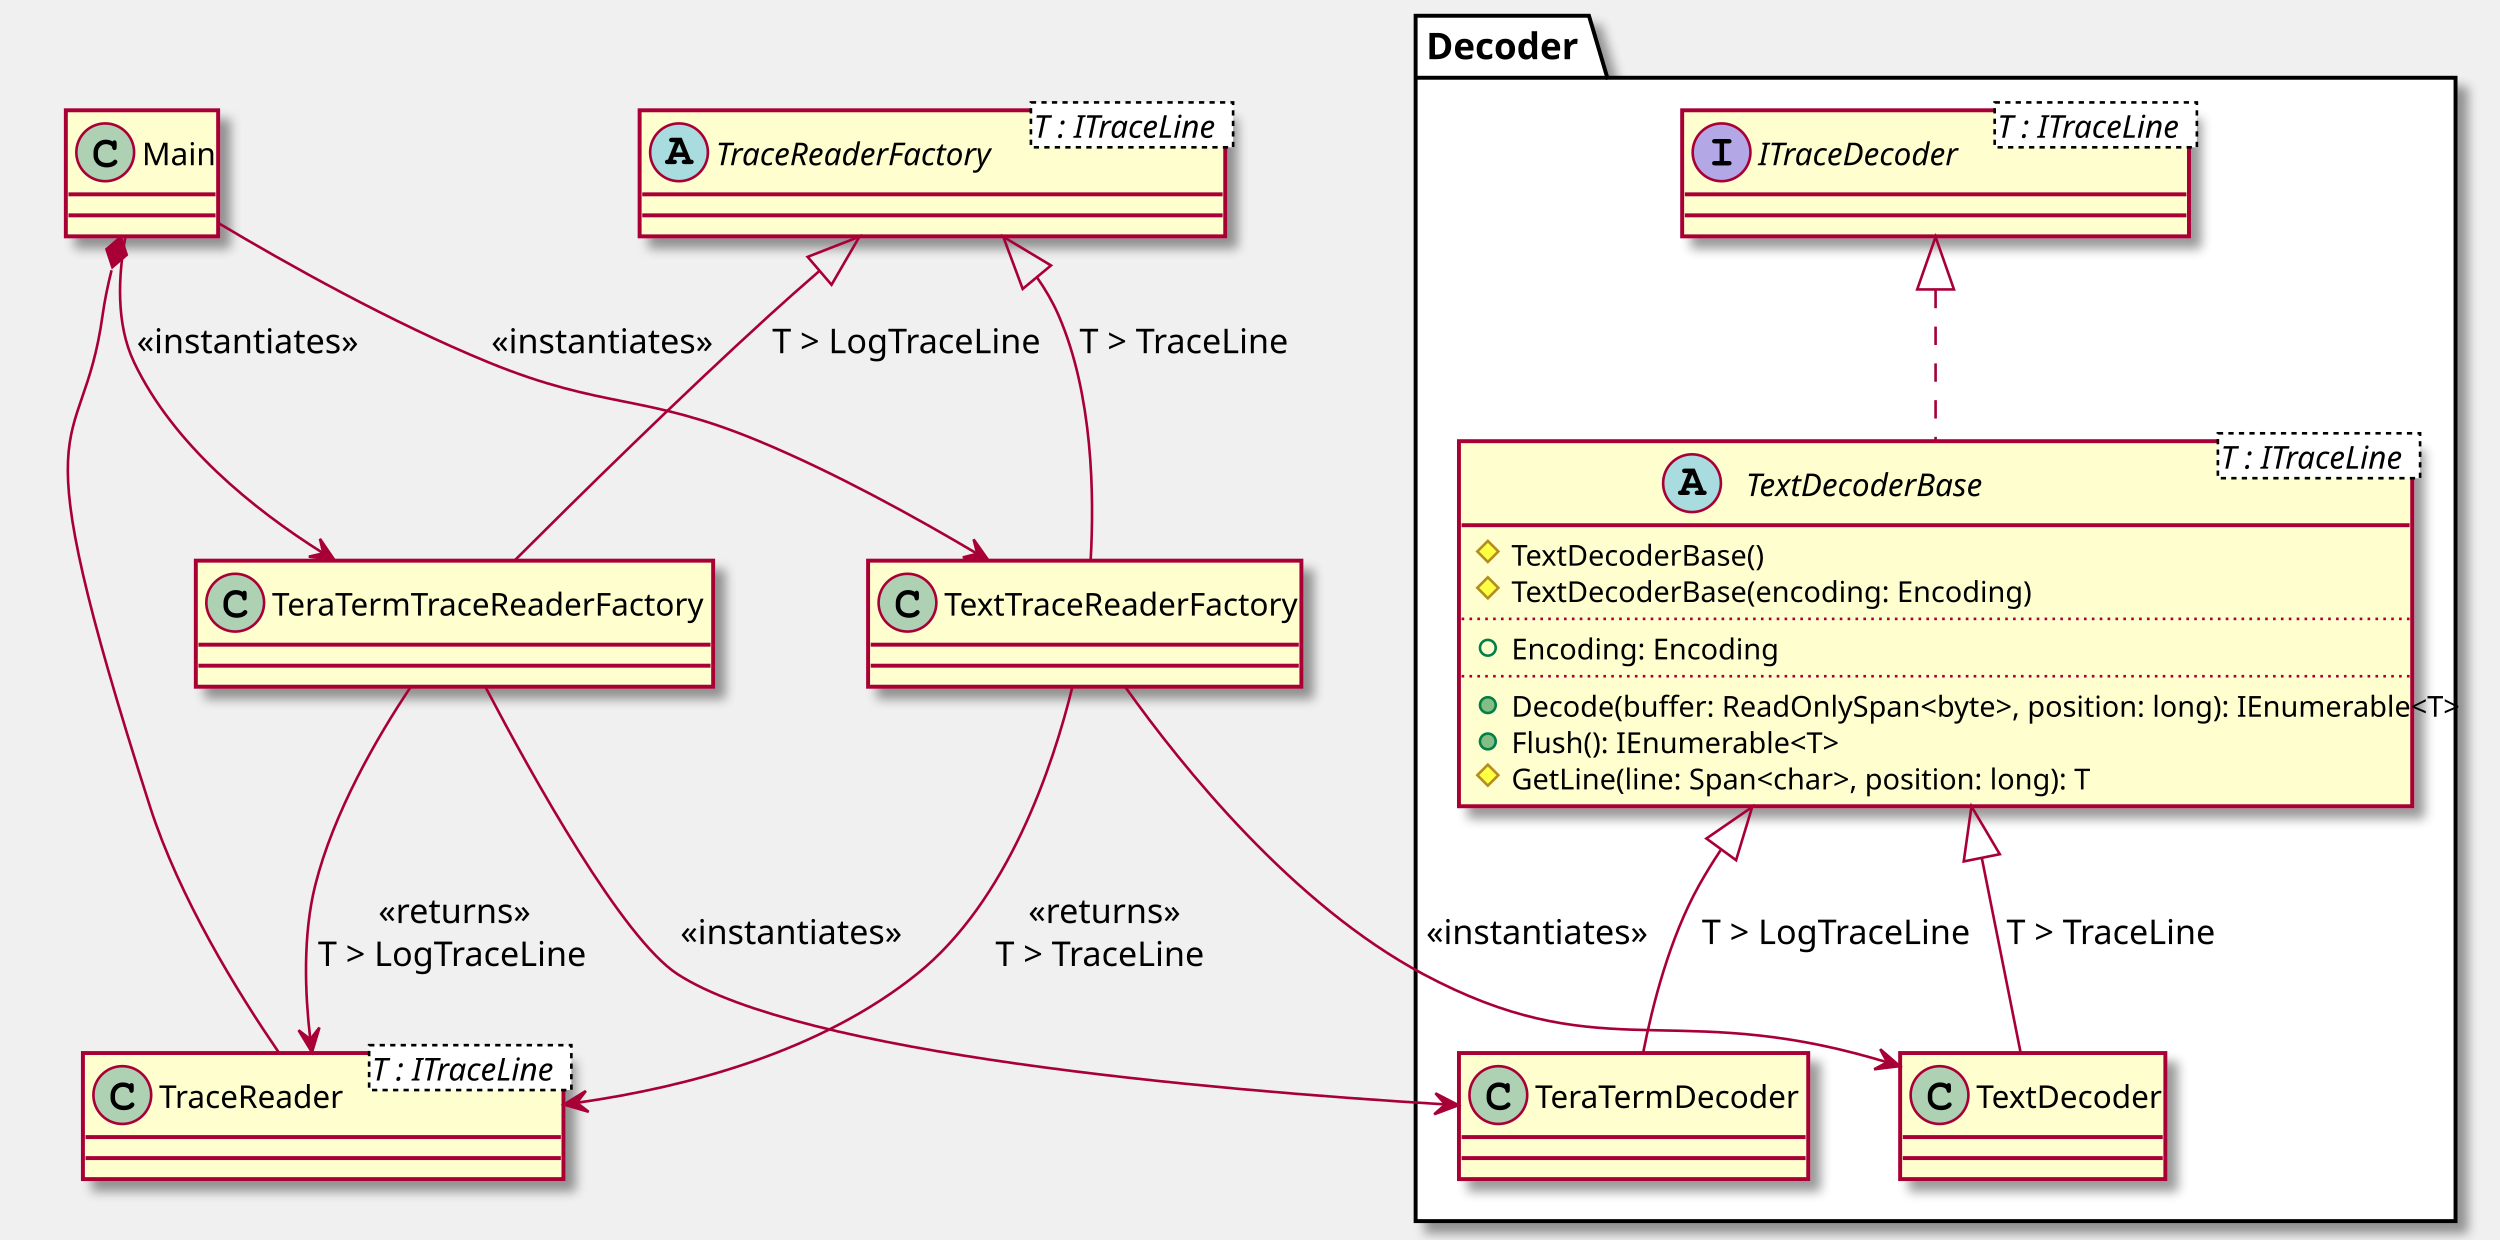
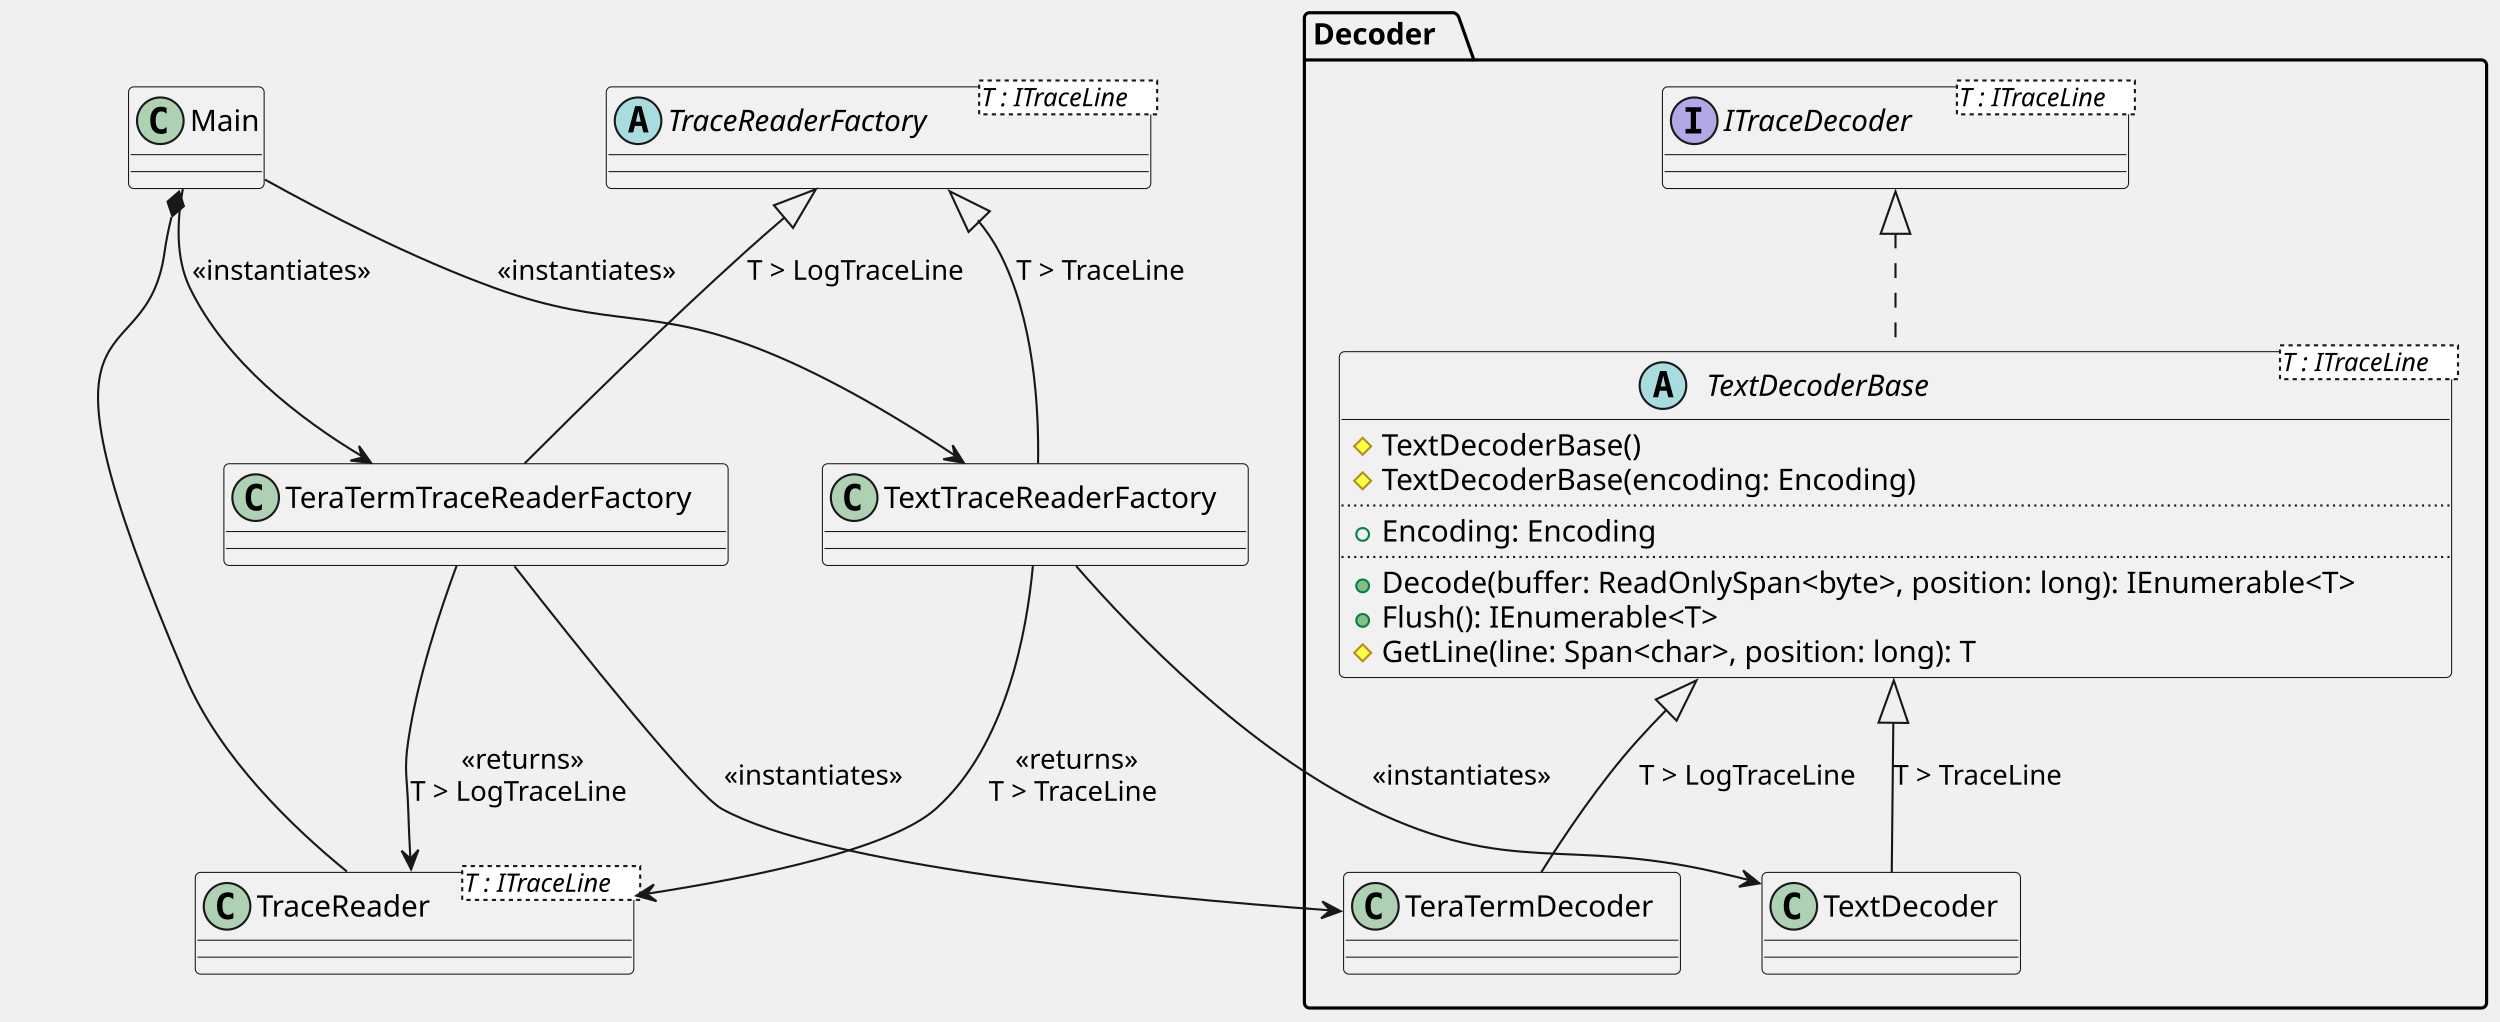
- <svg xmlns="http://www.w3.org/2000/svg" contentScriptType="application/ecmascript" contentStyleType="text/css" height="472px" preserveAspectRatio="none" style="width:952px;height:472px;background:#FFFFFF;" version="1.1" viewBox="0 0 952 472" width="952px" zoomAndPan="magnify">
-   <defs>
-     <filter height="300%" id="fagx7zktq2qey" width="300%" x="-1" y="-1">
-       <feGaussianBlur result="blurOut" stdDeviation="2.0" />
-       <feColorMatrix in="blurOut" result="blurOut2" type="matrix" values="0 0 0 0 0 0 0 0 0 0 0 0 0 0 0 0 0 0 .4 0" />
-       <feOffset dx="4.0" dy="4.0" in="blurOut2" result="blurOut3" />
-       <feBlend in="SourceGraphic" in2="blurOut3" mode="normal" />
-     </filter>
-   </defs>
+ <svg xmlns="http://www.w3.org/2000/svg" contentStyleType="text/css" height="482px" preserveAspectRatio="none" style="width:1180px;height:482px;background:#FFFFFF;" version="1.1" viewBox="0 0 1180 482" width="1180px" zoomAndPan="magnify">
+   <defs />
  <g>
-     <polygon fill="#FFFFFF" filter="url(#fagx7zktq2qey)" points="539.07,6,605.07,6,612.07,29.609,935.07,29.609,935.07,465,539.07,465,539.07,6" style="stroke:#000000;stroke-width:1.5;" />
-     <line style="stroke:#000000;stroke-width:1.5;" x1="539.07" x2="612.07" y1="29.609" y2="29.609" />
-     <text fill="#000000" font-family="sans-serif" font-size="14" font-weight="bold" lengthAdjust="spacing" textLength="60" x="543.07" y="22.533">Decoder</text>
-     <rect codeLine="4" fill="#FEFECE" filter="url(#fagx7zktq2qey)" height="48" id="Decoder.ITraceDecoder" style="stroke:#A80036;stroke-width:1.5;" width="193" x="640.57" y="42" />
-     <ellipse cx="655.57" cy="58" fill="#B4A7E5" rx="11" ry="11" style="stroke:#A80036;stroke-width:1.0;" />
-     <path d="M656.523,54.641 L656.523,61.297 L658.242,61.297 Q658.851,61.297 659.117,61.531 Q659.383,61.766 659.383,62.156 Q659.383,62.531 659.117,62.766 Q658.851,63 658.242,63 L653.101,63 Q652.492,63 652.226,62.766 Q651.961,62.531 651.961,62.141 Q651.961,61.766 652.226,61.531 Q652.492,61.297 653.101,61.297 L654.82,61.297 L654.82,54.641 L653.101,54.641 Q652.492,54.641 652.226,54.406 Q651.961,54.172 651.961,53.781 Q651.961,53.406 652.226,53.172 Q652.492,52.938 653.101,52.938 L658.242,52.938 Q658.851,52.938 659.117,53.172 Q659.383,53.406 659.383,53.781 Q659.383,54.172 659.117,54.406 Q658.851,54.641 658.242,54.641 L656.523,54.641 Z " fill="#000000" />
-     <text fill="#000000" font-family="sans-serif" font-size="12" font-style="italic" lengthAdjust="spacing" textLength="82" x="669.57" y="62.91">ITraceDecoder</text>
-     <rect fill="#FFFFFF" height="17.094" style="stroke:#000000;stroke-width:1.0;stroke-dasharray:2.0,2.0;" width="77" x="759.57" y="39" />
-     <text fill="#000000" font-family="sans-serif" font-size="12" font-style="italic" lengthAdjust="spacing" textLength="75" x="760.57" y="52.457">T : ITraceLine</text>
-     <line style="stroke:#A80036;stroke-width:1.5;" x1="641.57" x2="832.57" y1="74" y2="74" />
-     <line style="stroke:#A80036;stroke-width:1.5;" x1="641.57" x2="832.57" y1="82" y2="82" />
-     <rect codeLine="5" fill="#FEFECE" filter="url(#fagx7zktq2qey)" height="139.016" id="Decoder.TextDecoderBase" style="stroke:#A80036;stroke-width:1.5;" width="363" x="555.57" y="168" />
-     <ellipse cx="644.32" cy="184" fill="#A9DCDF" rx="11" ry="11" style="stroke:#A80036;stroke-width:1.0;" />
-     <path d="M646.508,185.766 L642.367,185.766 L641.945,186.797 L642.367,186.797 Q642.976,186.797 643.242,187.031 Q643.508,187.266 643.508,187.656 Q643.508,188.031 643.242,188.266 Q642.976,188.5 642.367,188.5 L640.07,188.5 Q639.461,188.5 639.203,188.266 Q638.945,188.031 638.945,187.641 Q638.945,187.266 639.218,187.023 Q639.492,186.781 640.117,186.797 L642.789,180.141 L641.679,180.141 Q641.07,180.141 640.804,179.906 Q640.539,179.672 640.539,179.281 Q640.539,178.906 640.804,178.672 Q641.07,178.438 641.679,178.438 L645.351,178.438 L648.742,186.797 Q649.336,186.797 649.523,186.938 Q649.914,187.203 649.914,187.656 Q649.914,188.031 649.656,188.266 Q649.398,188.5 648.789,188.5 L646.492,188.5 Q645.883,188.5 645.617,188.266 Q645.351,188.031 645.351,187.641 Q645.351,187.266 645.617,187.031 Q645.883,186.797 646.492,186.797 L646.914,186.797 L646.508,185.766 Z M645.789,184.062 L644.429,180.688 L643.054,184.062 L645.789,184.062 Z " fill="#000000" />
-     <text fill="#000000" font-family="sans-serif" font-size="12" font-style="italic" lengthAdjust="spacing" textLength="98" x="664.82" y="188.91">TextDecoderBase</text>
-     <rect fill="#FFFFFF" height="17.094" style="stroke:#000000;stroke-width:1.0;stroke-dasharray:2.0,2.0;" width="77" x="844.57" y="165" />
-     <text fill="#000000" font-family="sans-serif" font-size="12" font-style="italic" lengthAdjust="spacing" textLength="75" x="845.57" y="178.457">T : ITraceLine</text>
-     <line style="stroke:#A80036;stroke-width:1.5;" x1="556.57" x2="917.57" y1="200" y2="200" />
-     <polygon fill="#FFFF44" points="566.57,206,570.57,210,566.57,214,562.57,210" style="stroke:#B38D22;stroke-width:1.0;" />
-     <text fill="#000000" font-family="sans-serif" font-size="11" lengthAdjust="spacing" textLength="95" x="575.57" y="215.419">TextDecoderBase()</text>
-     <polygon fill="#FFFF44" points="566.57,219.836,570.57,223.836,566.57,227.836,562.57,223.836" style="stroke:#B38D22;stroke-width:1.0;" />
-     <text fill="#000000" font-family="sans-serif" font-size="11" lengthAdjust="spacing" textLength="189" x="575.57" y="229.255">TextDecoderBase(encoding: Encoding)</text>
-     <line style="stroke:#A80036;stroke-width:1.0;stroke-dasharray:1.0,2.0;" x1="556.57" x2="917.57" y1="235.672" y2="235.672" />
-     <ellipse cx="566.57" cy="246.672" fill="none" rx="3" ry="3" style="stroke:#038048;stroke-width:1.0;" />
-     <text fill="#000000" font-family="sans-serif" font-size="11" lengthAdjust="spacing" textLength="94" x="575.57" y="251.091">Encoding: Encoding</text>
-     <line style="stroke:#A80036;stroke-width:1.0;stroke-dasharray:1.0,2.0;" x1="556.57" x2="917.57" y1="257.508" y2="257.508" />
-     <ellipse cx="566.57" cy="268.508" fill="#84BE84" rx="3" ry="3" style="stroke:#038048;stroke-width:1.0;" />
-     <text fill="#000000" font-family="sans-serif" font-size="11" lengthAdjust="spacing" textLength="337" x="575.57" y="272.927">Decode(buffer: ReadOnlySpan&lt;byte&gt;, position: long): IEnumerable&lt;T&gt;</text>
-     <ellipse cx="566.57" cy="282.344" fill="#84BE84" rx="3" ry="3" style="stroke:#038048;stroke-width:1.0;" />
-     <text fill="#000000" font-family="sans-serif" font-size="11" lengthAdjust="spacing" textLength="116" x="575.57" y="286.763">Flush(): IEnumerable&lt;T&gt;</text>
-     <polygon fill="#FFFF44" points="566.57,291.18,570.57,295.18,566.57,299.18,562.57,295.18" style="stroke:#B38D22;stroke-width:1.0;" />
-     <text fill="#000000" font-family="sans-serif" font-size="11" lengthAdjust="spacing" textLength="207" x="575.57" y="300.599">GetLine(line: Span&lt;char&gt;, position: long): T</text>
-     <rect codeLine="16" fill="#FEFECE" filter="url(#fagx7zktq2qey)" height="48" id="Decoder.TextDecoder" style="stroke:#A80036;stroke-width:1.5;" width="101" x="723.57" y="401" />
-     <ellipse cx="738.57" cy="417" fill="#ADD1B2" rx="11" ry="11" style="stroke:#A80036;stroke-width:1.0;" />
-     <path d="M741.336,412.875 Q741.492,412.656 741.679,412.547 Q741.867,412.438 742.086,412.438 Q742.461,412.438 742.695,412.695 Q742.929,412.953 742.929,413.562 L742.929,415.016 Q742.929,415.625 742.695,415.891 Q742.461,416.156 742.086,416.156 Q741.742,416.156 741.539,415.953 Q741.336,415.766 741.226,415.25 Q741.179,414.891 740.992,414.703 Q740.664,414.328 740.054,414.109 Q739.445,413.891 738.82,413.891 Q738.054,413.891 737.422,414.219 Q736.789,414.547 736.297,415.297 Q735.804,416.047 735.804,417.078 L735.804,418.172 Q735.804,419.406 736.695,420.227 Q737.586,421.047 739.179,421.047 Q740.117,421.047 740.773,420.797 Q741.164,420.641 741.586,420.203 Q741.851,419.938 742,419.859 Q742.148,419.781 742.351,419.781 Q742.679,419.781 742.937,420.039 Q743.195,420.297 743.195,420.641 Q743.195,420.984 742.851,421.391 Q742.351,421.969 741.554,422.297 Q740.476,422.75 739.179,422.75 Q737.664,422.75 736.461,422.125 Q735.476,421.625 734.789,420.555 Q734.101,419.484 734.101,418.203 L734.101,417.047 Q734.101,415.719 734.718,414.57 Q735.336,413.422 736.429,412.805 Q737.523,412.188 738.758,412.188 Q739.492,412.188 740.14,412.352 Q740.789,412.516 741.336,412.875 Z " fill="#000000" />
-     <text fill="#000000" font-family="sans-serif" font-size="12" lengthAdjust="spacing" textLength="69" x="752.57" y="421.91">TextDecoder</text>
-     <line style="stroke:#A80036;stroke-width:1.5;" x1="724.57" x2="823.57" y1="433" y2="433" />
-     <line style="stroke:#A80036;stroke-width:1.5;" x1="724.57" x2="823.57" y1="441" y2="441" />
-     <rect codeLine="17" fill="#FEFECE" filter="url(#fagx7zktq2qey)" height="48" id="Decoder.TeraTermDecoder" style="stroke:#A80036;stroke-width:1.5;" width="133" x="555.57" y="401" />
-     <ellipse cx="570.57" cy="417" fill="#ADD1B2" rx="11" ry="11" style="stroke:#A80036;stroke-width:1.0;" />
-     <path d="M573.336,412.875 Q573.492,412.656 573.679,412.547 Q573.867,412.438 574.086,412.438 Q574.461,412.438 574.695,412.695 Q574.929,412.953 574.929,413.562 L574.929,415.016 Q574.929,415.625 574.695,415.891 Q574.461,416.156 574.086,416.156 Q573.742,416.156 573.539,415.953 Q573.336,415.766 573.226,415.25 Q573.179,414.891 572.992,414.703 Q572.664,414.328 572.054,414.109 Q571.445,413.891 570.82,413.891 Q570.054,413.891 569.422,414.219 Q568.789,414.547 568.297,415.297 Q567.804,416.047 567.804,417.078 L567.804,418.172 Q567.804,419.406 568.695,420.227 Q569.586,421.047 571.179,421.047 Q572.117,421.047 572.773,420.797 Q573.164,420.641 573.586,420.203 Q573.851,419.938 574,419.859 Q574.148,419.781 574.351,419.781 Q574.679,419.781 574.937,420.039 Q575.195,420.297 575.195,420.641 Q575.195,420.984 574.851,421.391 Q574.351,421.969 573.554,422.297 Q572.476,422.75 571.179,422.75 Q569.664,422.75 568.461,422.125 Q567.476,421.625 566.789,420.555 Q566.101,419.484 566.101,418.203 L566.101,417.047 Q566.101,415.719 566.718,414.57 Q567.336,413.422 568.429,412.805 Q569.523,412.188 570.758,412.188 Q571.492,412.188 572.14,412.352 Q572.789,412.516 573.336,412.875 Z " fill="#000000" />
-     <text fill="#000000" font-family="sans-serif" font-size="12" lengthAdjust="spacing" textLength="101" x="584.57" y="421.91">TeraTermDecoder</text>
-     <line style="stroke:#A80036;stroke-width:1.5;" x1="556.57" x2="687.57" y1="433" y2="433" />
-     <line style="stroke:#A80036;stroke-width:1.5;" x1="556.57" x2="687.57" y1="441" y2="441" />
-     <rect codeLine="1" fill="#FEFECE" filter="url(#fagx7zktq2qey)" height="48" id="Main" style="stroke:#A80036;stroke-width:1.5;" width="58" x="25.07" y="42" />
-     <ellipse cx="40.07" cy="58" fill="#ADD1B2" rx="11" ry="11" style="stroke:#A80036;stroke-width:1.0;" />
-     <path d="M42.836,53.875 Q42.992,53.656 43.179,53.547 Q43.367,53.438 43.586,53.438 Q43.961,53.438 44.195,53.695 Q44.429,53.953 44.429,54.562 L44.429,56.016 Q44.429,56.625 44.195,56.891 Q43.961,57.156 43.586,57.156 Q43.242,57.156 43.039,56.953 Q42.836,56.766 42.726,56.25 Q42.679,55.891 42.492,55.703 Q42.164,55.328 41.554,55.109 Q40.945,54.891 40.32,54.891 Q39.554,54.891 38.922,55.219 Q38.289,55.547 37.797,56.297 Q37.304,57.047 37.304,58.078 L37.304,59.172 Q37.304,60.406 38.195,61.227 Q39.086,62.047 40.679,62.047 Q41.617,62.047 42.273,61.797 Q42.664,61.641 43.086,61.203 Q43.351,60.938 43.5,60.859 Q43.648,60.781 43.851,60.781 Q44.179,60.781 44.437,61.039 Q44.695,61.297 44.695,61.641 Q44.695,61.984 44.351,62.391 Q43.851,62.969 43.054,63.297 Q41.976,63.75 40.679,63.75 Q39.164,63.75 37.961,63.125 Q36.976,62.625 36.289,61.555 Q35.601,60.484 35.601,59.203 L35.601,58.047 Q35.601,56.719 36.218,55.57 Q36.836,54.422 37.929,53.805 Q39.023,53.188 40.258,53.188 Q40.992,53.188 41.64,53.352 Q42.289,53.516 42.836,53.875 Z " fill="#000000" />
-     <text fill="#000000" font-family="sans-serif" font-size="12" lengthAdjust="spacing" textLength="26" x="54.07" y="62.91">Main</text>
-     <line style="stroke:#A80036;stroke-width:1.5;" x1="26.07" x2="82.07" y1="74" y2="74" />
-     <line style="stroke:#A80036;stroke-width:1.5;" x1="26.07" x2="82.07" y1="82" y2="82" />
-     <rect codeLine="24" fill="#FEFECE" filter="url(#fagx7zktq2qey)" height="48" id="TraceReaderFactory" style="stroke:#A80036;stroke-width:1.5;" width="223" x="243.57" y="42" />
-     <ellipse cx="258.57" cy="58" fill="#A9DCDF" rx="11" ry="11" style="stroke:#A80036;stroke-width:1.0;" />
-     <path d="M260.757,59.766 L256.617,59.766 L256.195,60.797 L256.617,60.797 Q257.226,60.797 257.492,61.031 Q257.757,61.266 257.757,61.656 Q257.757,62.031 257.492,62.266 Q257.226,62.5 256.617,62.5 L254.32,62.5 Q253.711,62.5 253.453,62.266 Q253.195,62.031 253.195,61.641 Q253.195,61.266 253.468,61.023 Q253.742,60.781 254.367,60.797 L257.039,54.141 L255.929,54.141 Q255.32,54.141 255.054,53.906 Q254.789,53.672 254.789,53.281 Q254.789,52.906 255.054,52.672 Q255.32,52.438 255.929,52.438 L259.601,52.438 L262.992,60.797 Q263.586,60.797 263.773,60.938 Q264.164,61.203 264.164,61.656 Q264.164,62.031 263.906,62.266 Q263.648,62.5 263.039,62.5 L260.742,62.5 Q260.132,62.5 259.867,62.266 Q259.601,62.031 259.601,61.641 Q259.601,61.266 259.867,61.031 Q260.132,60.797 260.742,60.797 L261.164,60.797 L260.757,59.766 Z M260.039,58.062 L258.679,54.688 L257.304,58.062 L260.039,58.062 Z " fill="#000000" />
-     <text fill="#000000" font-family="sans-serif" font-size="12" font-style="italic" lengthAdjust="spacing" textLength="112" x="272.57" y="62.91">TraceReaderFactory</text>
-     <rect fill="#FFFFFF" height="17.094" style="stroke:#000000;stroke-width:1.0;stroke-dasharray:2.0,2.0;" width="77" x="392.57" y="39" />
-     <text fill="#000000" font-family="sans-serif" font-size="12" font-style="italic" lengthAdjust="spacing" textLength="75" x="393.57" y="52.457">T : ITraceLine</text>
-     <line style="stroke:#A80036;stroke-width:1.5;" x1="244.57" x2="465.57" y1="74" y2="74" />
-     <line style="stroke:#A80036;stroke-width:1.5;" x1="244.57" x2="465.57" y1="82" y2="82" />
-     <rect codeLine="25" fill="#FEFECE" filter="url(#fagx7zktq2qey)" height="48" id="TraceReader" style="stroke:#A80036;stroke-width:1.5;" width="183" x="31.57" y="401" />
-     <ellipse cx="46.57" cy="417" fill="#ADD1B2" rx="11" ry="11" style="stroke:#A80036;stroke-width:1.0;" />
-     <path d="M49.336,412.875 Q49.492,412.656 49.679,412.547 Q49.867,412.438 50.086,412.438 Q50.461,412.438 50.695,412.695 Q50.929,412.953 50.929,413.562 L50.929,415.016 Q50.929,415.625 50.695,415.891 Q50.461,416.156 50.086,416.156 Q49.742,416.156 49.539,415.953 Q49.336,415.766 49.226,415.25 Q49.179,414.891 48.992,414.703 Q48.664,414.328 48.054,414.109 Q47.445,413.891 46.82,413.891 Q46.054,413.891 45.422,414.219 Q44.789,414.547 44.297,415.297 Q43.804,416.047 43.804,417.078 L43.804,418.172 Q43.804,419.406 44.695,420.227 Q45.586,421.047 47.179,421.047 Q48.117,421.047 48.773,420.797 Q49.164,420.641 49.586,420.203 Q49.851,419.938 50,419.859 Q50.148,419.781 50.351,419.781 Q50.679,419.781 50.937,420.039 Q51.195,420.297 51.195,420.641 Q51.195,420.984 50.851,421.391 Q50.351,421.969 49.554,422.297 Q48.476,422.75 47.179,422.75 Q45.664,422.75 44.461,422.125 Q43.476,421.625 42.789,420.555 Q42.101,419.484 42.101,418.203 L42.101,417.047 Q42.101,415.719 42.718,414.57 Q43.336,413.422 44.429,412.805 Q45.523,412.188 46.758,412.188 Q47.492,412.188 48.14,412.352 Q48.789,412.516 49.336,412.875 Z " fill="#000000" />
-     <text fill="#000000" font-family="sans-serif" font-size="12" lengthAdjust="spacing" textLength="72" x="60.57" y="421.91">TraceReader</text>
-     <rect fill="#FFFFFF" height="17.094" style="stroke:#000000;stroke-width:1.0;stroke-dasharray:2.0,2.0;" width="77" x="140.57" y="398" />
-     <text fill="#000000" font-family="sans-serif" font-size="12" font-style="italic" lengthAdjust="spacing" textLength="75" x="141.57" y="411.457">T : ITraceLine</text>
-     <line style="stroke:#A80036;stroke-width:1.5;" x1="32.57" x2="213.57" y1="433" y2="433" />
-     <line style="stroke:#A80036;stroke-width:1.5;" x1="32.57" x2="213.57" y1="441" y2="441" />
-     <rect codeLine="26" fill="#FEFECE" filter="url(#fagx7zktq2qey)" height="48" id="TeraTermTraceReaderFactory" style="stroke:#A80036;stroke-width:1.5;" width="197" x="74.57" y="213.5" />
-     <ellipse cx="89.57" cy="229.5" fill="#ADD1B2" rx="11" ry="11" style="stroke:#A80036;stroke-width:1.0;" />
-     <path d="M92.336,225.375 Q92.492,225.156 92.679,225.047 Q92.867,224.938 93.086,224.938 Q93.461,224.938 93.695,225.195 Q93.929,225.453 93.929,226.062 L93.929,227.516 Q93.929,228.125 93.695,228.391 Q93.461,228.656 93.086,228.656 Q92.742,228.656 92.539,228.453 Q92.336,228.266 92.226,227.75 Q92.179,227.391 91.992,227.203 Q91.664,226.828 91.054,226.609 Q90.445,226.391 89.82,226.391 Q89.054,226.391 88.422,226.719 Q87.789,227.047 87.297,227.797 Q86.804,228.547 86.804,229.578 L86.804,230.672 Q86.804,231.906 87.695,232.727 Q88.586,233.547 90.179,233.547 Q91.117,233.547 91.773,233.297 Q92.164,233.141 92.586,232.703 Q92.851,232.438 93,232.359 Q93.148,232.281 93.351,232.281 Q93.679,232.281 93.937,232.539 Q94.195,232.797 94.195,233.141 Q94.195,233.484 93.851,233.891 Q93.351,234.469 92.554,234.797 Q91.476,235.25 90.179,235.25 Q88.664,235.25 87.461,234.625 Q86.476,234.125 85.789,233.055 Q85.101,231.984 85.101,230.703 L85.101,229.547 Q85.101,228.219 85.718,227.07 Q86.336,225.922 87.429,225.305 Q88.523,224.688 89.757,224.688 Q90.492,224.688 91.14,224.852 Q91.789,225.016 92.336,225.375 Z " fill="#000000" />
-     <text fill="#000000" font-family="sans-serif" font-size="12" lengthAdjust="spacing" textLength="165" x="103.57" y="234.41">TeraTermTraceReaderFactory</text>
-     <line style="stroke:#A80036;stroke-width:1.5;" x1="75.57" x2="270.57" y1="245.5" y2="245.5" />
-     <line style="stroke:#A80036;stroke-width:1.5;" x1="75.57" x2="270.57" y1="253.5" y2="253.5" />
-     <rect codeLine="27" fill="#FEFECE" filter="url(#fagx7zktq2qey)" height="48" id="TextTraceReaderFactory" style="stroke:#A80036;stroke-width:1.5;" width="165" x="330.57" y="213.5" />
-     <ellipse cx="345.57" cy="229.5" fill="#ADD1B2" rx="11" ry="11" style="stroke:#A80036;stroke-width:1.0;" />
-     <path d="M348.336,225.375 Q348.492,225.156 348.679,225.047 Q348.867,224.938 349.086,224.938 Q349.461,224.938 349.695,225.195 Q349.929,225.453 349.929,226.062 L349.929,227.516 Q349.929,228.125 349.695,228.391 Q349.461,228.656 349.086,228.656 Q348.742,228.656 348.539,228.453 Q348.336,228.266 348.226,227.75 Q348.179,227.391 347.992,227.203 Q347.664,226.828 347.054,226.609 Q346.445,226.391 345.82,226.391 Q345.054,226.391 344.422,226.719 Q343.789,227.047 343.297,227.797 Q342.804,228.547 342.804,229.578 L342.804,230.672 Q342.804,231.906 343.695,232.727 Q344.586,233.547 346.179,233.547 Q347.117,233.547 347.773,233.297 Q348.164,233.141 348.586,232.703 Q348.851,232.438 349,232.359 Q349.148,232.281 349.351,232.281 Q349.679,232.281 349.937,232.539 Q350.195,232.797 350.195,233.141 Q350.195,233.484 349.851,233.891 Q349.351,234.469 348.554,234.797 Q347.476,235.25 346.179,235.25 Q344.664,235.25 343.461,234.625 Q342.476,234.125 341.789,233.055 Q341.101,231.984 341.101,230.703 L341.101,229.547 Q341.101,228.219 341.718,227.07 Q342.336,225.922 343.429,225.305 Q344.523,224.688 345.757,224.688 Q346.492,224.688 347.14,224.852 Q347.789,225.016 348.336,225.375 Z " fill="#000000" />
-     <text fill="#000000" font-family="sans-serif" font-size="12" lengthAdjust="spacing" textLength="133" x="359.57" y="234.41">TextTraceReaderFactory</text>
-     <line style="stroke:#A80036;stroke-width:1.5;" x1="331.57" x2="494.57" y1="245.5" y2="245.5" />
-     <line style="stroke:#A80036;stroke-width:1.5;" x1="331.57" x2="494.57" y1="253.5" y2="253.5" />
-     <path codeLine="20" d="M737.07,110.37 C737.07,127.85 737.07,148.45 737.07,167.87 " fill="none" id="Decoder.ITraceDecoder-backto-Decoder.TextDecoderBase" style="stroke:#A80036;stroke-width:1.0;stroke-dasharray:7.0,7.0;" />
-     <polygon fill="none" points="730.07,110.21,737.07,90.21,744.07,110.21,730.07,110.21" style="stroke:#A80036;stroke-width:1.0;" />
-     <path codeLine="21" d="M754.68,326.76 C760.14,354.16 765.71,382.08 769.47,400.93 " fill="none" id="Decoder.TextDecoderBase-backto-Decoder.TextDecoder" style="stroke:#A80036;stroke-width:1.0;" />
-     <polygon fill="none" points="747.79,328.03,750.74,307.05,761.52,325.29,747.79,328.03" style="stroke:#A80036;stroke-width:1.0;" />
-     <text fill="#000000" font-family="sans-serif" font-size="13" lengthAdjust="spacing" textLength="79" x="764.07" y="359.495">T &gt; TraceLine</text>
-     <path codeLine="22" d="M655.22,323.74 C652.31,328.1 649.57,332.53 647.07,337 C635.87,357.02 629.31,382.51 625.75,400.71 " fill="none" id="Decoder.TextDecoderBase-backto-Decoder.TeraTermDecoder" style="stroke:#A80036;stroke-width:1.0;" />
-     <polygon fill="none" points="649.79,319.31,667.24,307.28,661.1,327.56,649.79,319.31" style="stroke:#A80036;stroke-width:1.0;" />
-     <text fill="#000000" font-family="sans-serif" font-size="13" lengthAdjust="spacing" textLength="100" x="648.07" y="359.495">T &gt; LogTraceLine</text>
-     <path codeLine="29" d="M394.83,105.55 C398.05,110.15 400.89,115 403.07,120 C416.2,150.15 416.72,188.79 415.33,213.11 " fill="none" id="TraceReaderFactory-backto-TextTraceReaderFactory" style="stroke:#A80036;stroke-width:1.0;" />
-     <polygon fill="none" points="389.44,110.02,382.05,90.16,400.21,101.08,389.44,110.02" style="stroke:#A80036;stroke-width:1.0;" />
-     <text fill="#000000" font-family="sans-serif" font-size="13" lengthAdjust="spacing" textLength="79" x="411.07" y="134.495">T &gt; TraceLine</text>
-     <path codeLine="30" d="M311.88,103.31 C305.51,108.84 299.08,114.52 293.07,120 C258.51,151.49 219.96,189.45 196.11,213.28 " fill="none" id="TraceReaderFactory-backto-TeraTermTraceReaderFactory" style="stroke:#A80036;stroke-width:1.0;" />
-     <polygon fill="none" points="307.54,97.81,327.28,90.11,316.65,108.44,307.54,97.81" style="stroke:#A80036;stroke-width:1.0;" />
-     <text fill="#000000" font-family="sans-serif" font-size="13" lengthAdjust="spacing" textLength="100" x="294.07" y="134.495">T &gt; LogTraceLine</text>
-     <path codeLine="32" d="M428.57,261.7 C450.18,292.06 492.35,344.49 542.07,371 C607.45,405.86 634.34,382.41 706.07,401 C710.15,402.06 714.33,403.23 718.52,404.48 " fill="none" id="TextTraceReaderFactory-to-Decoder.TextDecoder" style="stroke:#A80036;stroke-width:1.0;" />
-     <polygon fill="#A80036" points="723.44,405.98,715.995,399.532,718.657,404.524,713.665,407.185,723.44,405.98" style="stroke:#A80036;stroke-width:1.0;" />
-     <text fill="#000000" font-family="sans-serif" font-size="13" lengthAdjust="spacing" textLength="81" x="543.07" y="359.495">«instantiates»</text>
-     <path codeLine="33" d="M408.38,261.5 C401.05,291.39 383.96,343.04 349.07,371 C312.73,400.12 263.16,413.75 219.69,419.94 " fill="none" id="TextTraceReaderFactory-to-TraceReader" style="stroke:#A80036;stroke-width:1.0;" />
-     <polygon fill="#A80036" points="214.7,420.62,224.155,423.376,219.655,419.949,223.082,415.448,214.7,420.62" style="stroke:#A80036;stroke-width:1.0;" />
-     <text fill="#000000" font-family="sans-serif" font-size="13" lengthAdjust="spacing" textLength="54" x="391.57" y="351.495">«returns»</text>
-     <text fill="#000000" font-family="sans-serif" font-size="13" lengthAdjust="spacing" textLength="79" x="379.07" y="367.847">T &gt; TraceLine</text>
-     <path codeLine="35" d="M184.88,261.65 C202.84,295.9 237.11,357.49 258.07,371 C305.09,401.3 458.22,414.95 550.21,420.55 " fill="none" id="TeraTermTraceReaderFactory-to-Decoder.TeraTermDecoder" style="stroke:#A80036;stroke-width:1.0;" />
-     <polygon fill="#A80036" points="555.36,420.86,546.616,416.328,550.369,420.56,546.137,424.314,555.36,420.86" style="stroke:#A80036;stroke-width:1.0;" />
-     <text fill="#000000" font-family="sans-serif" font-size="13" lengthAdjust="spacing" textLength="81" x="259.07" y="359.495">«instantiates»</text>
-     <path codeLine="36" d="M156.22,261.81 C143.48,280.95 127.04,309.32 120.07,337 C115.25,356.12 116.13,378.36 118.14,395.56 " fill="none" id="TeraTermTraceReaderFactory-to-TraceReader" style="stroke:#A80036;stroke-width:1.0;" />
-     <polygon fill="#A80036" points="118.8,400.73,121.636,391.298,118.171,395.77,113.7,392.305,118.8,400.73" style="stroke:#A80036;stroke-width:1.0;" />
-     <text fill="#000000" font-family="sans-serif" font-size="13" lengthAdjust="spacing" textLength="54" x="144.07" y="351.495">«returns»</text>
-     <text fill="#000000" font-family="sans-serif" font-size="13" lengthAdjust="spacing" textLength="100" x="121.07" y="367.847">T &gt; LogTraceLine</text>
-     <path codeLine="38" d="M47.76,90.17 C45.08,104.61 44,123.19 51.07,138 C65.99,169.23 96.19,193.73 122.8,210.49 " fill="none" id="Main-to-TeraTermTraceReaderFactory" style="stroke:#A80036;stroke-width:1.0;" />
-     <polygon fill="#A80036" points="127.38,213.32,121.836,205.18,123.13,210.687,117.623,211.981,127.38,213.32" style="stroke:#A80036;stroke-width:1.0;" />
-     <text fill="#000000" font-family="sans-serif" font-size="13" lengthAdjust="spacing" textLength="81" x="52.07" y="134.495">«instantiates»</text>
-     <path codeLine="39" d="M83.09,84.91 C109.27,100.51 149.22,122.92 186.07,138 C230.2,156.06 245.04,149.69 289.07,168 C317.82,179.96 348.47,196.84 372.1,210.86 " fill="none" id="Main-to-TextTraceReaderFactory" style="stroke:#A80036;stroke-width:1.0;" />
-     <polygon fill="#A80036" points="376.43,213.44,370.751,205.393,372.136,210.878,366.652,212.263,376.43,213.44" style="stroke:#A80036;stroke-width:1.0;" />
-     <text fill="#000000" font-family="sans-serif" font-size="13" lengthAdjust="spacing" textLength="81" x="187.07" y="134.495">«instantiates»</text>
-     <path codeLine="41" d="M106.1,400.69 C90.53,377.98 68.23,341.87 57.07,307 C6,147.49 31.03,177.93 39.07,120 C39.85,114.41 41.06,108.57 42.48,102.91 " fill="none" id="TraceReader-to-Main" style="stroke:#A80036;stroke-width:1.0;" />
-     <polygon fill="#A80036" points="46.01,90.18,40.547,94.887,42.79,101.74,48.253,97.033,46.01,90.18" style="stroke:#A80036;stroke-width:1.0;" />
+     <g id="cluster_Decoder">
+       <path d="M618.17,6 L686.17,6 A3.75,3.75 0 0 1 688.67,8.5 L695.67,28.297 L1171.17,28.297 A2.5,2.5 0 0 1 1173.67,30.797 L1173.67,473.28 A2.5,2.5 0 0 1 1171.17,475.78 L618.17,475.78 A2.5,2.5 0 0 1 615.67,473.28 L615.67,8.5 A2.5,2.5 0 0 1 618.17,6 " fill="none" style="stroke:#000000;stroke-width:1.5;" />
+       <line style="stroke:#000000;stroke-width:1.5;" x1="615.67" x2="695.67" y1="28.297" y2="28.297" />
+       <text fill="#000000" font-family="sans-serif" font-size="14" font-weight="bold" lengthAdjust="spacing" textLength="67" x="619.67" y="20.995">Decoder</text>
+     </g>
+     <g id="elem_ITraceDecoder">
+       <rect codeLine="4" fill="#F1F1F1" height="48" id="ITraceDecoder" rx="2.5" ry="2.5" style="stroke:#181818;stroke-width:0.5;" width="220" x="784.67" y="41" />
+       <ellipse cx="799.67" cy="57" fill="#B4A7E5" rx="11" ry="11" style="stroke:#181818;stroke-width:1.0;" />
+       <path d="M795.592,52.766 L795.592,50.609 L802.982,50.609 L802.982,52.766 L800.514,52.766 L800.514,60.844 L802.982,60.844 L802.982,63 L795.592,63 L795.592,60.844 L798.061,60.844 L798.061,52.766 L795.592,52.766 Z " fill="#000000" />
+       <text fill="#000000" font-family="sans-serif" font-size="14" font-style="italic" lengthAdjust="spacing" textLength="102" x="813.67" y="61.847">ITraceDecoder</text>
+       <rect fill="#FFFFFF" height="15.969" style="stroke:#181818;stroke-width:1.0;stroke-dasharray:2.0,2.0;" width="84" x="923.67" y="38" />
+       <text fill="#000000" font-family="sans-serif" font-size="12" font-style="italic" lengthAdjust="spacing" textLength="82" x="924.67" y="50.139">T : ITraceLine</text>
+       <line style="stroke:#181818;stroke-width:0.5;" x1="785.67" x2="1003.67" y1="73" y2="73" />
+       <line style="stroke:#181818;stroke-width:0.5;" x1="785.67" x2="1003.67" y1="81" y2="81" />
+     </g>
+     <g id="elem_TextDecoderBase">
+       <rect codeLine="5" fill="#F1F1F1" height="153.781" id="TextDecoderBase" rx="2.5" ry="2.5" style="stroke:#181818;stroke-width:0.5;" width="525" x="632.17" y="166" />
+       <ellipse cx="784.92" cy="182" fill="#A9DCDF" rx="11" ry="11" style="stroke:#181818;stroke-width:1.0;" />
+       <path d="M785.029,177.344 L783.873,182.422 L786.201,182.422 L785.029,177.344 Z M783.545,175.109 L786.529,175.109 L789.889,187.5 L787.436,187.5 L786.67,184.438 L783.389,184.438 L782.639,187.5 L780.201,187.5 L783.545,175.109 Z " fill="#000000" />
+       <text fill="#000000" font-family="sans-serif" font-size="14" font-style="italic" lengthAdjust="spacing" textLength="125" x="805.42" y="186.847">TextDecoderBase</text>
+       <rect fill="#FFFFFF" height="15.969" style="stroke:#181818;stroke-width:1.0;stroke-dasharray:2.0,2.0;" width="84" x="1076.17" y="163" />
+       <text fill="#000000" font-family="sans-serif" font-size="12" font-style="italic" lengthAdjust="spacing" textLength="82" x="1077.17" y="175.139">T : ITraceLine</text>
+       <line style="stroke:#181818;stroke-width:0.5;" x1="633.17" x2="1156.17" y1="198" y2="198" />
+       <polygon fill="#FFFF44" points="643.17,206.648,647.17,210.648,643.17,214.648,639.17,210.648" style="stroke:#B38D22;stroke-width:1.0;" />
+       <text fill="#000000" font-family="sans-serif" font-size="14" lengthAdjust="spacing" textLength="135" x="652.17" y="214.995">TextDecoderBase()</text>
+       <polygon fill="#FFFF44" points="643.17,222.945,647.17,226.945,643.17,230.945,639.17,226.945" style="stroke:#B38D22;stroke-width:1.0;" />
+       <text fill="#000000" font-family="sans-serif" font-size="14" lengthAdjust="spacing" textLength="274" x="652.17" y="231.292">TextDecoderBase(encoding: Encoding)</text>
+       <line style="stroke:#181818;stroke-width:1.0;stroke-dasharray:1.0,2.0;" x1="633.17" x2="1156.17" y1="238.594" y2="238.594" />
+       <ellipse cx="643.17" cy="252.242" fill="none" rx="3" ry="3" style="stroke:#038048;stroke-width:1.0;" />
+       <text fill="#000000" font-family="sans-serif" font-size="14" lengthAdjust="spacing" textLength="139" x="652.17" y="255.589">Encoding: Encoding</text>
+       <line style="stroke:#181818;stroke-width:1.0;stroke-dasharray:1.0,2.0;" x1="633.17" x2="1156.17" y1="262.891" y2="262.891" />
+       <ellipse cx="643.17" cy="276.539" fill="#84BE84" rx="3" ry="3" style="stroke:#038048;stroke-width:1.0;" />
+       <text fill="#000000" font-family="sans-serif" font-size="14" lengthAdjust="spacing" textLength="499" x="652.17" y="279.886">Decode(buffer: ReadOnlySpan&lt;byte&gt;, position: long): IEnumerable&lt;T&gt;</text>
+       <ellipse cx="643.17" cy="292.836" fill="#84BE84" rx="3" ry="3" style="stroke:#038048;stroke-width:1.0;" />
+       <text fill="#000000" font-family="sans-serif" font-size="14" lengthAdjust="spacing" textLength="175" x="652.17" y="296.183">Flush(): IEnumerable&lt;T&gt;</text>
+       <polygon fill="#FFFF44" points="643.17,304.133,647.17,308.133,643.17,312.133,639.17,308.133" style="stroke:#B38D22;stroke-width:1.0;" />
+       <text fill="#000000" font-family="sans-serif" font-size="14" lengthAdjust="spacing" textLength="305" x="652.17" y="312.479">GetLine(line: Span&lt;char&gt;, position: long): T</text>
+     </g>
+     <g id="elem_TextDecoder">
+       <rect codeLine="16" fill="#F1F1F1" height="48" id="TextDecoder" rx="2.5" ry="2.5" style="stroke:#181818;stroke-width:0.5;" width="122" x="831.67" y="411.78" />
+       <ellipse cx="846.67" cy="427.78" fill="#ADD1B2" rx="11" ry="11" style="stroke:#181818;stroke-width:1.0;" />
+       <path d="M849.639,433.421 Q849.061,433.717 848.42,433.858 Q847.779,434.014 847.076,434.014 Q844.576,434.014 843.248,432.374 Q841.936,430.717 841.936,427.592 Q841.936,424.467 843.248,422.811 Q844.576,421.155 847.076,421.155 Q847.779,421.155 848.42,421.311 Q849.076,421.467 849.639,421.764 L849.639,424.483 Q849.014,423.905 848.42,423.639 Q847.826,423.358 847.201,423.358 Q845.857,423.358 845.17,424.436 Q844.482,425.499 844.482,427.592 Q844.482,429.686 845.17,430.764 Q845.857,431.827 847.201,431.827 Q847.826,431.827 848.42,431.561 Q849.014,431.28 849.639,430.702 L849.639,433.421 Z " fill="#000000" />
+       <text fill="#000000" font-family="sans-serif" font-size="14" lengthAdjust="spacing" textLength="90" x="860.67" y="432.627">TextDecoder</text>
+       <line style="stroke:#181818;stroke-width:0.5;" x1="832.67" x2="952.67" y1="443.78" y2="443.78" />
+       <line style="stroke:#181818;stroke-width:0.5;" x1="832.67" x2="952.67" y1="451.78" y2="451.78" />
+     </g>
+     <g id="elem_TeraTermDecoder">
+       <rect codeLine="17" fill="#F1F1F1" height="48" id="TeraTermDecoder" rx="2.5" ry="2.5" style="stroke:#181818;stroke-width:0.5;" width="159" x="634.17" y="411.78" />
+       <ellipse cx="649.17" cy="427.78" fill="#ADD1B2" rx="11" ry="11" style="stroke:#181818;stroke-width:1.0;" />
+       <path d="M652.139,433.421 Q651.561,433.717 650.92,433.858 Q650.279,434.014 649.576,434.014 Q647.076,434.014 645.748,432.374 Q644.436,430.717 644.436,427.592 Q644.436,424.467 645.748,422.811 Q647.076,421.155 649.576,421.155 Q650.279,421.155 650.92,421.311 Q651.576,421.467 652.139,421.764 L652.139,424.483 Q651.514,423.905 650.92,423.639 Q650.326,423.358 649.701,423.358 Q648.357,423.358 647.67,424.436 Q646.982,425.499 646.982,427.592 Q646.982,429.686 647.67,430.764 Q648.357,431.827 649.701,431.827 Q650.326,431.827 650.92,431.561 Q651.514,431.28 652.139,430.702 L652.139,433.421 Z " fill="#000000" />
+       <text fill="#000000" font-family="sans-serif" font-size="14" lengthAdjust="spacing" textLength="127" x="663.17" y="432.627">TeraTermDecoder</text>
+       <line style="stroke:#181818;stroke-width:0.5;" x1="635.17" x2="792.17" y1="443.78" y2="443.78" />
+       <line style="stroke:#181818;stroke-width:0.5;" x1="635.17" x2="792.17" y1="451.78" y2="451.78" />
+     </g>
+     <g id="elem_Main">
+       <rect codeLine="1" fill="#F1F1F1" height="48" id="Main" rx="2.5" ry="2.5" style="stroke:#181818;stroke-width:0.5;" width="64" x="60.67" y="41" />
+       <ellipse cx="75.67" cy="57" fill="#ADD1B2" rx="11" ry="11" style="stroke:#181818;stroke-width:1.0;" />
+       <path d="M78.639,62.641 Q78.061,62.938 77.42,63.078 Q76.779,63.234 76.076,63.234 Q73.576,63.234 72.248,61.594 Q70.936,59.938 70.936,56.812 Q70.936,53.688 72.248,52.031 Q73.576,50.375 76.076,50.375 Q76.779,50.375 77.42,50.531 Q78.076,50.688 78.639,50.984 L78.639,53.703 Q78.014,53.125 77.42,52.859 Q76.826,52.578 76.201,52.578 Q74.858,52.578 74.17,53.656 Q73.483,54.719 73.483,56.812 Q73.483,58.906 74.17,59.984 Q74.858,61.047 76.201,61.047 Q76.826,61.047 77.42,60.781 Q78.014,60.5 78.639,59.922 L78.639,62.641 Z " fill="#000000" />
+       <text fill="#000000" font-family="sans-serif" font-size="14" lengthAdjust="spacing" textLength="32" x="89.67" y="61.847">Main</text>
+       <line style="stroke:#181818;stroke-width:0.5;" x1="61.67" x2="123.67" y1="73" y2="73" />
+       <line style="stroke:#181818;stroke-width:0.5;" x1="61.67" x2="123.67" y1="81" y2="81" />
+     </g>
+     <g id="elem_TraceReaderFactory">
+       <rect codeLine="24" fill="#F1F1F1" height="48" id="TraceReaderFactory" rx="2.5" ry="2.5" style="stroke:#181818;stroke-width:0.5;" width="257" x="286.17" y="41" />
+       <ellipse cx="301.17" cy="57" fill="#A9DCDF" rx="11" ry="11" style="stroke:#181818;stroke-width:1.0;" />
+       <path d="M301.279,52.344 L300.123,57.422 L302.451,57.422 L301.279,52.344 Z M299.795,50.109 L302.779,50.109 L306.139,62.5 L303.686,62.5 L302.92,59.438 L299.639,59.438 L298.889,62.5 L296.451,62.5 L299.795,50.109 Z " fill="#000000" />
+       <text fill="#000000" font-family="sans-serif" font-size="14" font-style="italic" lengthAdjust="spacing" textLength="139" x="315.17" y="61.847">TraceReaderFactory</text>
+       <rect fill="#FFFFFF" height="15.969" style="stroke:#181818;stroke-width:1.0;stroke-dasharray:2.0,2.0;" width="84" x="462.17" y="38" />
+       <text fill="#000000" font-family="sans-serif" font-size="12" font-style="italic" lengthAdjust="spacing" textLength="82" x="463.17" y="50.139">T : ITraceLine</text>
+       <line style="stroke:#181818;stroke-width:0.5;" x1="287.17" x2="542.17" y1="73" y2="73" />
+       <line style="stroke:#181818;stroke-width:0.5;" x1="287.17" x2="542.17" y1="81" y2="81" />
+     </g>
+     <g id="elem_TraceReader">
+       <rect codeLine="25" fill="#F1F1F1" height="48" id="TraceReader" rx="2.5" ry="2.5" style="stroke:#181818;stroke-width:0.5;" width="207" x="92.17" y="411.78" />
+       <ellipse cx="107.17" cy="427.78" fill="#ADD1B2" rx="11" ry="11" style="stroke:#181818;stroke-width:1.0;" />
+       <path d="M110.139,433.421 Q109.561,433.717 108.92,433.858 Q108.279,434.014 107.576,434.014 Q105.076,434.014 103.748,432.374 Q102.436,430.717 102.436,427.592 Q102.436,424.467 103.748,422.811 Q105.076,421.155 107.576,421.155 Q108.279,421.155 108.92,421.311 Q109.576,421.467 110.139,421.764 L110.139,424.483 Q109.514,423.905 108.92,423.639 Q108.326,423.358 107.701,423.358 Q106.358,423.358 105.67,424.436 Q104.983,425.499 104.983,427.592 Q104.983,429.686 105.67,430.764 Q106.358,431.827 107.701,431.827 Q108.326,431.827 108.92,431.561 Q109.514,431.28 110.139,430.702 L110.139,433.421 Z " fill="#000000" />
+       <text fill="#000000" font-family="sans-serif" font-size="14" lengthAdjust="spacing" textLength="89" x="121.17" y="432.627">TraceReader</text>
+       <rect fill="#FFFFFF" height="15.969" style="stroke:#181818;stroke-width:1.0;stroke-dasharray:2.0,2.0;" width="84" x="218.17" y="408.78" />
+       <text fill="#000000" font-family="sans-serif" font-size="12" font-style="italic" lengthAdjust="spacing" textLength="82" x="219.17" y="420.919">T : ITraceLine</text>
+       <line style="stroke:#181818;stroke-width:0.5;" x1="93.17" x2="298.17" y1="443.78" y2="443.78" />
+       <line style="stroke:#181818;stroke-width:0.5;" x1="93.17" x2="298.17" y1="451.78" y2="451.78" />
+     </g>
+     <g id="elem_TeraTermTraceReaderFactory">
+       <rect codeLine="26" fill="#F1F1F1" height="48" id="TeraTermTraceReaderFactory" rx="2.5" ry="2.5" style="stroke:#181818;stroke-width:0.5;" width="238" x="105.67" y="218.89" />
+       <ellipse cx="120.67" cy="234.89" fill="#ADD1B2" rx="11" ry="11" style="stroke:#181818;stroke-width:1.0;" />
+       <path d="M123.639,240.531 Q123.061,240.827 122.42,240.968 Q121.779,241.124 121.076,241.124 Q118.576,241.124 117.248,239.484 Q115.936,237.827 115.936,234.702 Q115.936,231.577 117.248,229.921 Q118.576,228.265 121.076,228.265 Q121.779,228.265 122.42,228.421 Q123.076,228.577 123.639,228.874 L123.639,231.593 Q123.014,231.015 122.42,230.749 Q121.826,230.468 121.201,230.468 Q119.858,230.468 119.17,231.546 Q118.483,232.609 118.483,234.702 Q118.483,236.796 119.17,237.874 Q119.858,238.937 121.201,238.937 Q121.826,238.937 122.42,238.671 Q123.014,238.39 123.639,237.812 L123.639,240.531 Z " fill="#000000" />
+       <text fill="#000000" font-family="sans-serif" font-size="14" lengthAdjust="spacing" textLength="206" x="134.67" y="239.737">TeraTermTraceReaderFactory</text>
+       <line style="stroke:#181818;stroke-width:0.5;" x1="106.67" x2="342.67" y1="250.89" y2="250.89" />
+       <line style="stroke:#181818;stroke-width:0.5;" x1="106.67" x2="342.67" y1="258.89" y2="258.89" />
+     </g>
+     <g id="elem_TextTraceReaderFactory">
+       <rect codeLine="27" fill="#F1F1F1" height="48" id="TextTraceReaderFactory" rx="2.5" ry="2.5" style="stroke:#181818;stroke-width:0.5;" width="201" x="388.17" y="218.89" />
+       <ellipse cx="403.17" cy="234.89" fill="#ADD1B2" rx="11" ry="11" style="stroke:#181818;stroke-width:1.0;" />
+       <path d="M406.139,240.531 Q405.561,240.827 404.92,240.968 Q404.279,241.124 403.576,241.124 Q401.076,241.124 399.748,239.484 Q398.436,237.827 398.436,234.702 Q398.436,231.577 399.748,229.921 Q401.076,228.265 403.576,228.265 Q404.279,228.265 404.92,228.421 Q405.576,228.577 406.139,228.874 L406.139,231.593 Q405.514,231.015 404.92,230.749 Q404.326,230.468 403.701,230.468 Q402.358,230.468 401.67,231.546 Q400.983,232.609 400.983,234.702 Q400.983,236.796 401.67,237.874 Q402.358,238.937 403.701,238.937 Q404.326,238.937 404.92,238.671 Q405.514,238.39 406.139,237.812 L406.139,240.531 Z " fill="#000000" />
+       <text fill="#000000" font-family="sans-serif" font-size="14" lengthAdjust="spacing" textLength="169" x="417.17" y="239.737">TextTraceReaderFactory</text>
+       <line style="stroke:#181818;stroke-width:0.5;" x1="389.17" x2="588.17" y1="250.89" y2="250.89" />
+       <line style="stroke:#181818;stroke-width:0.5;" x1="389.17" x2="588.17" y1="258.89" y2="258.89" />
+     </g>
+     <g id="link_ITraceDecoder_TextDecoderBase">
+       <path codeLine="20" d="M894.67,110.21 C894.67,127.07 894.67,146.79 894.67,165.77 " fill="none" id="ITraceDecoder-backto-TextDecoderBase" style="stroke:#181818;stroke-width:1.0;stroke-dasharray:7.0,7.0;" />
+       <polygon fill="none" points="887.67,110.36,894.67,90.36,901.67,110.36,887.67,110.36" style="stroke:#181818;stroke-width:1.0;" />
+     </g>
+     <g id="link_TextDecoderBase_TextDecoder">
+       <path codeLine="21" d="M893.65,340.8 C893.38,367.3 893.1,393.65 892.91,411.68 " fill="none" id="TextDecoderBase-backto-TextDecoder" style="stroke:#181818;stroke-width:1.0;" />
+       <polygon fill="none" points="886.66,341.08,893.87,321.16,900.66,341.23,886.66,341.08" style="stroke:#181818;stroke-width:1.0;" />
+       <text fill="#000000" font-family="sans-serif" font-size="13" lengthAdjust="spacing" textLength="87" x="893.67" y="370.347">T &gt; TraceLine</text>
+     </g>
+     <g id="link_TextDecoderBase_TeraTermDecoder">
+       <path codeLine="22" d="M786.76,334.82 C781.89,339.77 777.16,344.77 772.67,349.78 C755.27,369.17 738.65,393.86 727.51,411.63 " fill="none" id="TextDecoderBase-backto-TeraTermDecoder" style="stroke:#181818;stroke-width:1.0;" />
+       <polygon fill="none" points="781.54,330.15,800.73,321.16,791.34,340.16,781.54,330.15" style="stroke:#181818;stroke-width:1.0;" />
+       <text fill="#000000" font-family="sans-serif" font-size="13" lengthAdjust="spacing" textLength="110" x="773.67" y="370.347">T &gt; LogTraceLine</text>
+     </g>
+     <g id="link_TraceReaderFactory_TextTraceReaderFactory">
+       <path codeLine="29" d="M461.54,103.97 C465.43,108.68 468.92,113.72 471.67,119 C488.17,150.72 490.42,192.97 489.96,218.76 " fill="none" id="TraceReaderFactory-backto-TextTraceReaderFactory" style="stroke:#181818;stroke-width:1.0;" />
+       <polygon fill="none" points="457.16,109.48,448.22,90.27,467.19,99.71,457.16,109.48" style="stroke:#181818;stroke-width:1.0;" />
+       <text fill="#000000" font-family="sans-serif" font-size="13" lengthAdjust="spacing" textLength="87" x="479.67" y="132.067">T &gt; TraceLine</text>
+     </g>
+     <g id="link_TraceReaderFactory_TeraTermTraceReaderFactory">
+       <path codeLine="30" d="M370.3,102.66 C363.98,108.07 357.62,113.63 351.67,119 C314.31,152.71 272.7,193.66 247.61,218.74 " fill="none" id="TraceReaderFactory-backto-TeraTermTraceReaderFactory" style="stroke:#181818;stroke-width:1.0;" />
+       <polygon fill="none" points="365.29,96.89,385.08,89.33,374.32,107.58,365.29,96.89" style="stroke:#181818;stroke-width:1.0;" />
+       <text fill="#000000" font-family="sans-serif" font-size="13" lengthAdjust="spacing" textLength="110" x="352.67" y="132.067">T &gt; LogTraceLine</text>
+     </g>
+     <g id="link_TextTraceReaderFactory_TextDecoder">
+       <path codeLine="32" d="M507.94,267.18 C535.31,298.59 588.62,353.79 646.67,381.78 C713.42,413.96 738.47,395.09 810.67,411.78 C815.64,412.93 820.76,414.19 825.9,415.5 " fill="none" id="TextTraceReaderFactory-to-TextDecoder" style="stroke:#181818;stroke-width:1.0;" />
+       <polygon fill="#181818" points="830.48,416.95,822.774,410.817,825.64,415.694,820.764,418.56,830.48,416.95" style="stroke:#181818;stroke-width:1.0;" />
+       <text fill="#000000" font-family="sans-serif" font-size="13" lengthAdjust="spacing" textLength="91" x="647.67" y="370.347">«instantiates»</text>
+     </g>
+     <g id="link_TextTraceReaderFactory_TraceReader">
+       <path codeLine="33" d="M487.51,267.2 C484.67,298.11 474.92,352.19 441.67,381.78 C421.04,400.14 360.8,413.29 305.11,421.9 " fill="none" id="TextTraceReaderFactory-to-TraceReader" style="stroke:#181818;stroke-width:1.0;" />
+       <polygon fill="#181818" points="300.38,422.77,309.882,425.361,305.322,422.013,308.671,417.453,300.38,422.77" style="stroke:#181818;stroke-width:1.0;" />
+       <text fill="#000000" font-family="sans-serif" font-size="13" lengthAdjust="spacing" textLength="62" x="479.17" y="362.847">«returns»</text>
+       <text fill="#000000" font-family="sans-serif" font-size="13" lengthAdjust="spacing" textLength="87" x="466.67" y="377.98">T &gt; TraceLine</text>
+     </g>
+     <g id="link_TeraTermTraceReaderFactory_TeraTermDecoder">
+       <path codeLine="35" d="M242.85,267.3 C272.18,304.76 327.91,374.71 340.67,381.78 C388.57,408.34 533.46,422.83 627.92,429.68 " fill="none" id="TeraTermTraceReaderFactory-to-TeraTermDecoder" style="stroke:#181818;stroke-width:1.0;" />
+       <polygon fill="#181818" points="632.79,430.1,624.099,425.467,627.803,429.743,623.527,433.447,632.79,430.1" style="stroke:#181818;stroke-width:1.0;" />
+       <text fill="#000000" font-family="sans-serif" font-size="13" lengthAdjust="spacing" textLength="91" x="341.67" y="370.347">«instantiates»</text>
+     </g>
+     <g id="link_TeraTermTraceReaderFactory_TraceReader">
+       <path codeLine="36" d="M215.54,266.99 C207.69,288.15 196.99,320.52 192.67,349.78 C190.59,363.85 192.27,367.56 192.67,381.78 C192.89,389.49 193.28,397.82 193.72,405.54 " fill="none" id="TeraTermTraceReaderFactory-to-TraceReader" style="stroke:#181818;stroke-width:1.0;" />
+       <polygon fill="#181818" points="194.05,410.31,197.529,401.096,193.764,405.318,189.542,401.554,194.05,410.31" style="stroke:#181818;stroke-width:1.0;" />
+       <text fill="#000000" font-family="sans-serif" font-size="13" lengthAdjust="spacing" textLength="62" x="217.67" y="362.847">«returns»</text>
+       <text fill="#000000" font-family="sans-serif" font-size="13" lengthAdjust="spacing" textLength="110" x="193.67" y="377.98">T &gt; LogTraceLine</text>
+     </g>
+     <g id="link_Main_TeraTermTraceReaderFactory">
+       <path codeLine="38" d="M86.29,89.2 C83.66,103.4 82.64,121.56 89.67,136 C106.61,170.81 141.15,197.57 171.05,215.48 " fill="none" id="Main-to-TeraTermTraceReaderFactory" style="stroke:#181818;stroke-width:1.0;" />
+       <polygon fill="#181818" points="175.19,218.5,169.448,210.498,170.876,215.972,165.403,217.4,175.19,218.5" style="stroke:#181818;stroke-width:1.0;" />
+       <text fill="#000000" font-family="sans-serif" font-size="13" lengthAdjust="spacing" textLength="91" x="90.67" y="132.067">«instantiates»</text>
+     </g>
+     <g id="link_Main_TextTraceReaderFactory">
+       <path codeLine="39" d="M125.05,84.77 C153.04,100.32 194.97,122.07 233.67,136 C288.65,155.79 307.5,144.09 361.67,166 C393.48,178.87 426.67,198.97 451.15,215.26 " fill="none" id="Main-to-TextTraceReaderFactory" style="stroke:#181818;stroke-width:1.0;" />
+       <polygon fill="#181818" points="454.92,218.46,449.67,210.127,450.766,215.677,445.217,216.773,454.92,218.46" style="stroke:#181818;stroke-width:1.0;" />
+       <text fill="#000000" font-family="sans-serif" font-size="13" lengthAdjust="spacing" textLength="91" x="234.67" y="132.067">«instantiates»</text>
+     </g>
+     <g id="link_TraceReader_Main">
+       <path codeLine="41" d="M163.76,411.39 C138.13,390.54 103.83,357.55 87.67,319.78 C6,128.84 68.86,182.5 77.67,119 C78.42,113.61 79.57,108 80.92,102.53 " fill="none" id="TraceReader-to-Main" style="stroke:#181818;stroke-width:1.0;" />
+       <polygon fill="#181818" points="84.53,90.45,79.078,95.17,81.338,102.018,86.79,97.298,84.53,90.45" style="stroke:#181818;stroke-width:1.0;" />
+     </g>
  </g>
</svg>
